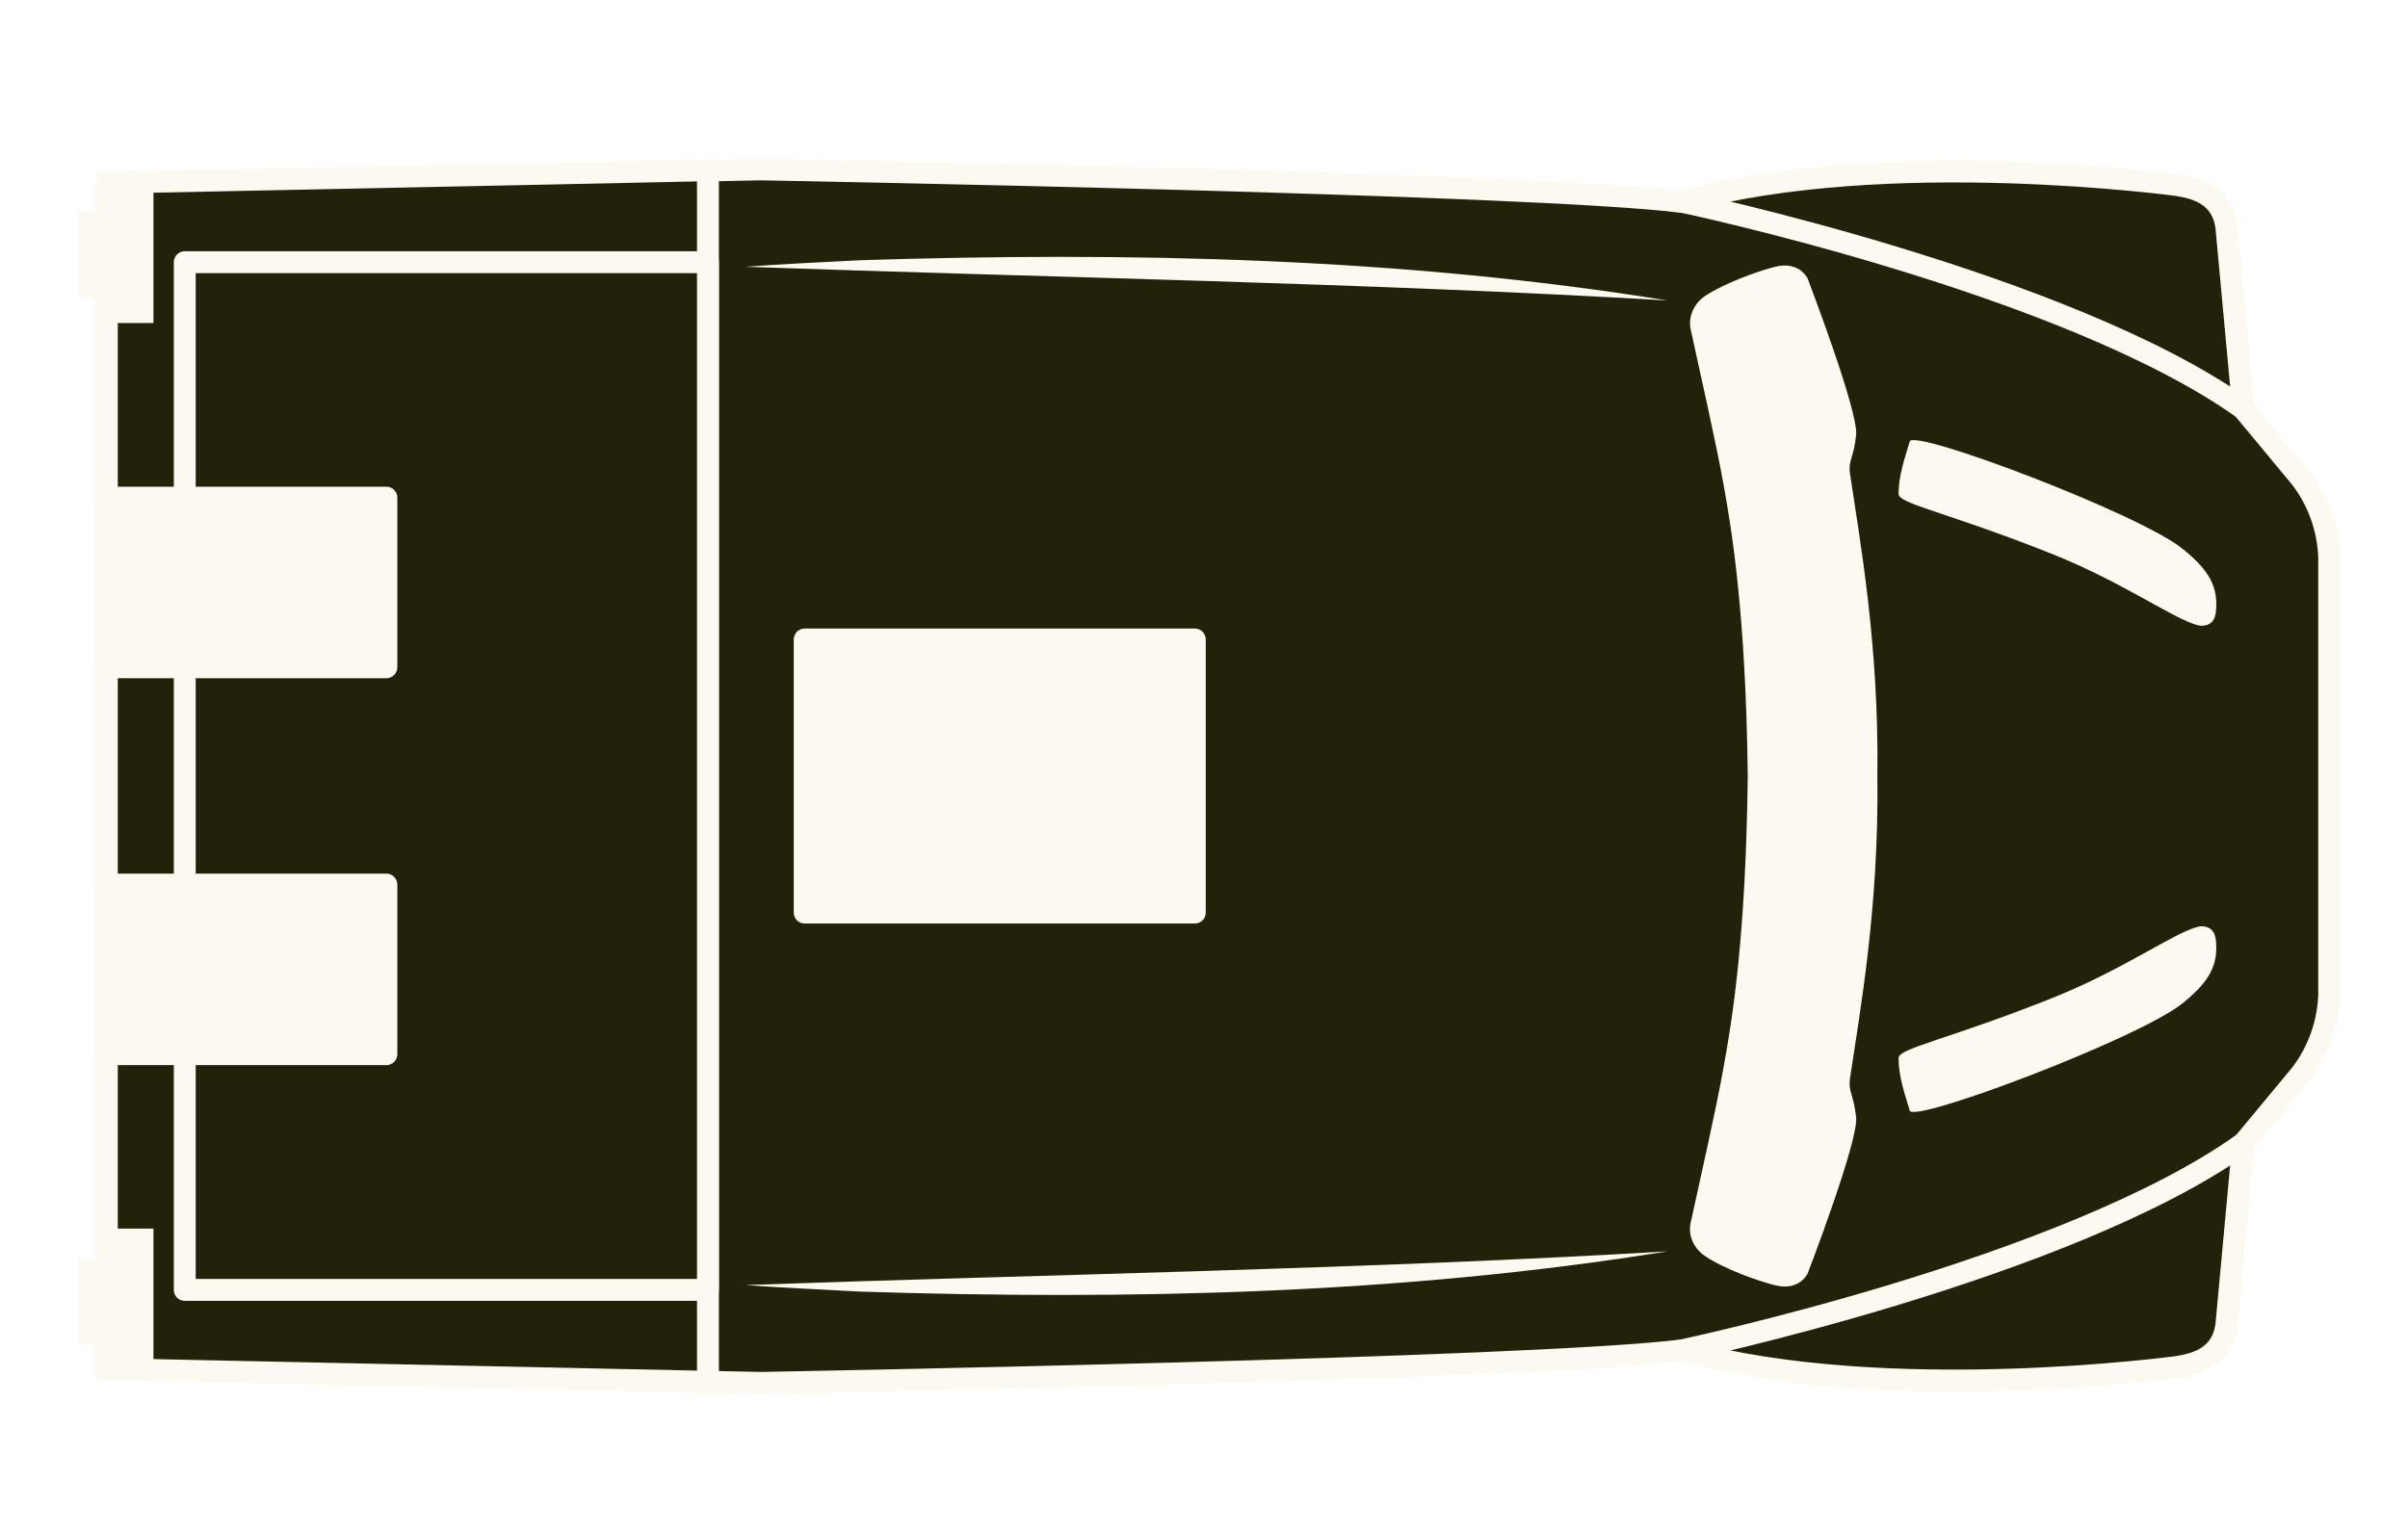
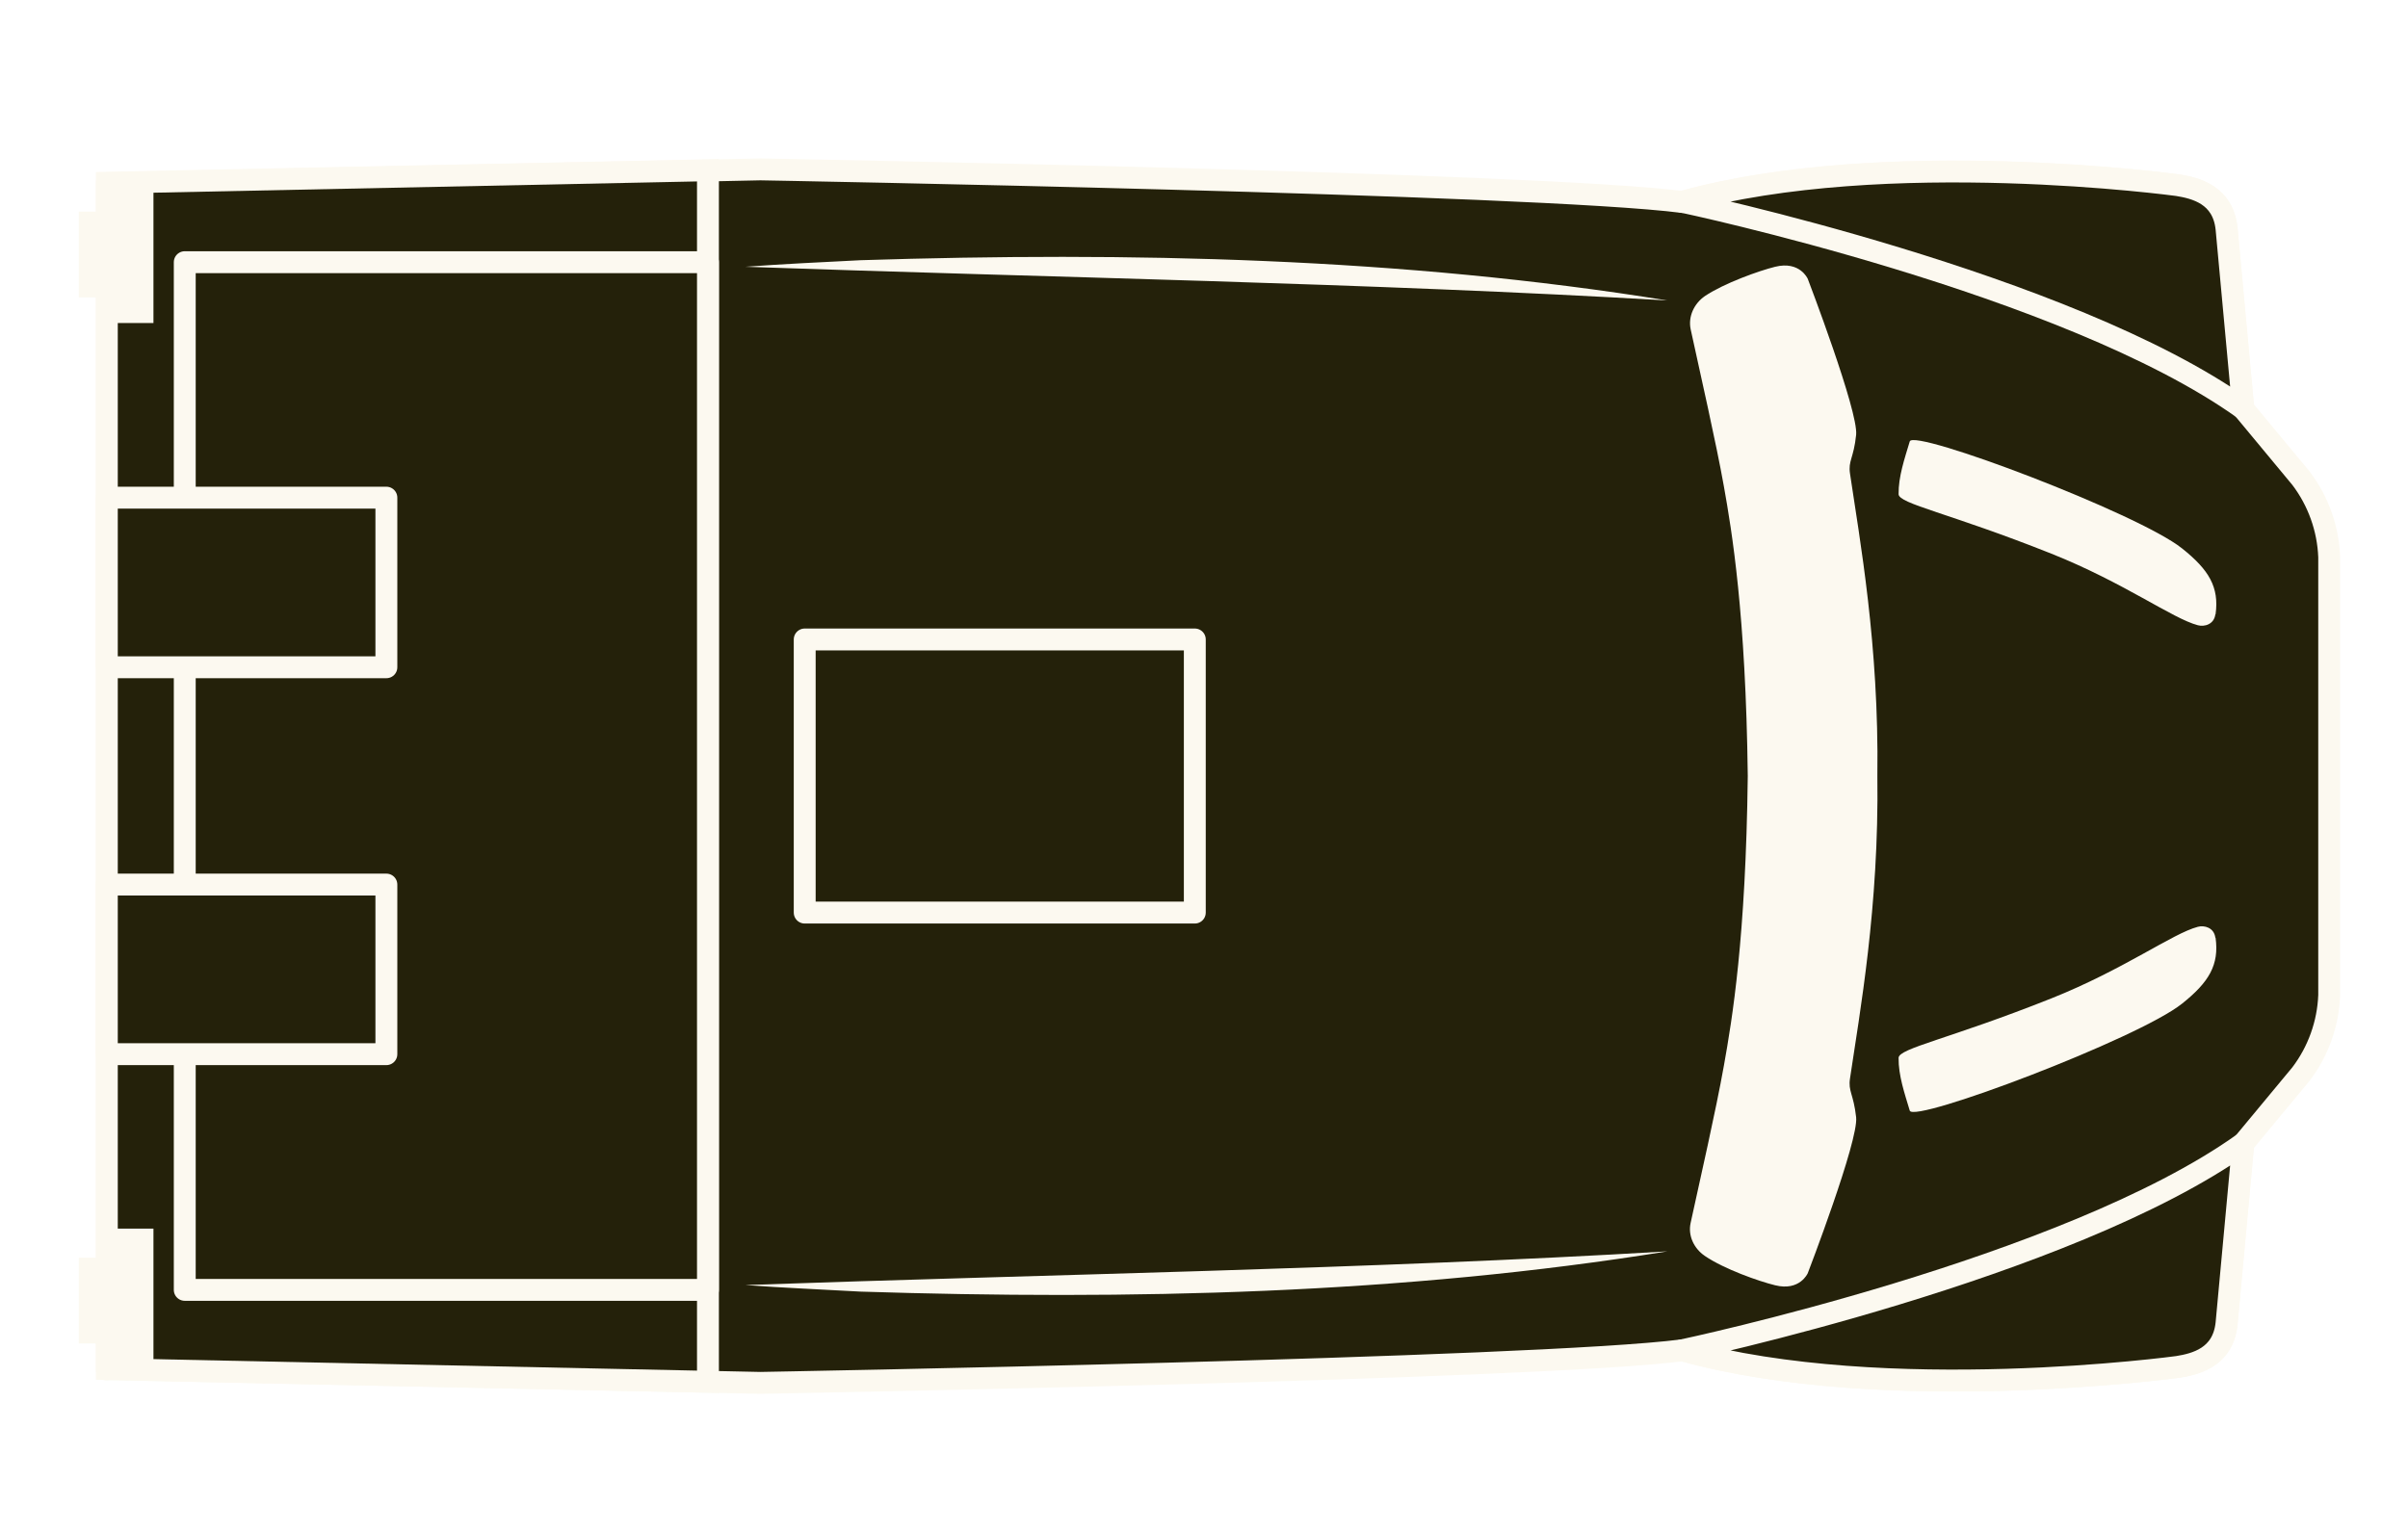
<svg xmlns="http://www.w3.org/2000/svg" viewBox="0 0 110 70">
  <defs>
    <style>
      .cls-1 {
        fill: #24210a;
        stroke-miterlimit: 10;
      }

      .cls-1, .cls-2, .cls-3, .cls-4 {
        stroke: #FCF9F0;
      }

      .cls-1, .cls-5, .cls-3 {
        fill-rule: evenodd;
      }

      .cls-6, .cls-5 {
        fill: #FCF9F0;
      }

      .cls-2 {
-         fill: #FCF9F0;
+         fill: #24210a;
      }

      .cls-2, .cls-3, .cls-4 {
        stroke-linecap: round;
        stroke-linejoin: round;
      }

      .cls-3 {
        fill: #24210a;
      }

      .cls-4 {
        fill: #24210a;
      }
    </style>
  </defs>
  <g id="Ebene_4" data-name="Ebene 4">
    <path class="cls-3" d="M4.88,62.56l29.86.63s35.5-.63,42.12-1.49c9.29,2.58,22.63.76,22.63.76,1.41-.19,2.12-.84,2.23-1.99l.76-8.22,2.63-3.17c.79-1.04,1.24-2.3,1.29-3.6v-20.03c-.05-1.3-.5-2.56-1.29-3.6l-2.63-3.17-.76-8.22c-.15-1.32-1.02-1.81-2.23-1.99,0,0-13.34-1.82-22.63.76-6.62-.86-42.12-1.49-42.12-1.49l-29.86.63v54.21Z" />
    <polygon class="cls-1" points="4.88 62.56 32.34 63.14 32.34 7.78 4.88 8.35 4.88 62.56" />
    <rect class="cls-4" x="8.44" y="11.98" width="23.9" height="46.96" />
    <path class="cls-6" d="M76.17,13.73c-13.58-.8-28.53-1.06-42.12-1.54,1.76-.13,3.51-.21,5.27-.3,12.27-.39,24.72-.12,36.85,1.84h0Z" />
    <path class="cls-6" d="M76.17,57.18c-12.13,1.96-24.58,2.23-36.85,1.84-1.76-.1-3.52-.17-5.27-.3,13.6-.48,28.54-.73,42.12-1.54h0Z" />
  </g>
  <g id="Ebene_5" data-name="Ebene 5">
    <rect class="cls-2" x="36.76" y="29.22" width="17.82" height="12.48" />
    <path class="cls-5" d="M79.84,35.46c-.09,7.42-.71,11.1-1.09,13.23s-1.07,5.11-1.52,7.19c-.13.58.15,1.17.65,1.51.88.6,2.47,1.16,3.21,1.34,1.13.28,1.49-.55,1.49-.55,0,0,2.33-6.06,2.21-7.13s-.37-1.18-.28-1.77c.44-2.98,1.33-7.82,1.25-13.82.08-6-.81-10.83-1.25-13.82-.09-.59.17-.7.28-1.77s-2.21-7.13-2.21-7.13c0,0-.36-.83-1.49-.55-.73.18-2.33.75-3.21,1.34-.49.34-.77.93-.65,1.51.45,2.08,1.16,5.17,1.52,7.19s1,5.81,1.09,13.23Z" />
    <rect class="cls-2" x="7.39" y="20.23" width="7.75" height="12.77" transform="translate(37.88 15.35) rotate(90)" />
    <rect class="cls-2" x="7.39" y="37.91" width="7.75" height="12.77" transform="translate(-33.03 55.56) rotate(-90)" />
    <path class="cls-5" d="M101.2,28.07c-.06.47-.51.58-.8.5-1.15-.3-3.38-1.95-6.69-3.27-4.67-1.86-6.98-2.28-6.98-2.72-.01-.8.27-1.61.51-2.41.18-.59,10.44,3.29,12.44,4.89,1.23.98,1.7,1.77,1.53,3.01Z" />
    <path class="cls-5" d="M101.2,42.85c-.06-.47-.51-.58-.8-.5-1.15.3-3.38,1.95-6.69,3.27-4.67,1.86-6.98,2.28-6.98,2.72-.01.8.27,1.61.51,2.41.18.59,10.44-3.29,12.44-4.89,1.23-.98,1.7-1.77,1.53-3.01Z" />
    <polygon class="cls-5" points="7.01 8.31 4.88 8.35 4.88 9.67 3.6 9.67 3.6 13.59 4.88 13.59 4.88 14.76 7.01 14.76 7.01 8.31" />
    <polygon class="cls-5" points="7.01 56.14 4.88 56.14 4.88 57.47 3.6 57.47 3.6 61.39 4.88 61.39 4.88 62.56 7.01 62.6 7.01 56.14" />
    <path class="cls-3" d="M99.48,8.46s-13.34-1.82-22.63.76c0,0,17.57,3.71,25.62,9.45l-.76-8.22c-.16-1.56-1.43-1.86-2.23-1.99Z" />
    <path class="cls-3" d="M99.48,62.46s-13.34,1.82-22.63-.76c0,0,17.57-3.71,25.62-9.45l-.76,8.22c-.16,1.56-1.43,1.86-2.23,1.99Z" />
  </g>
</svg>
